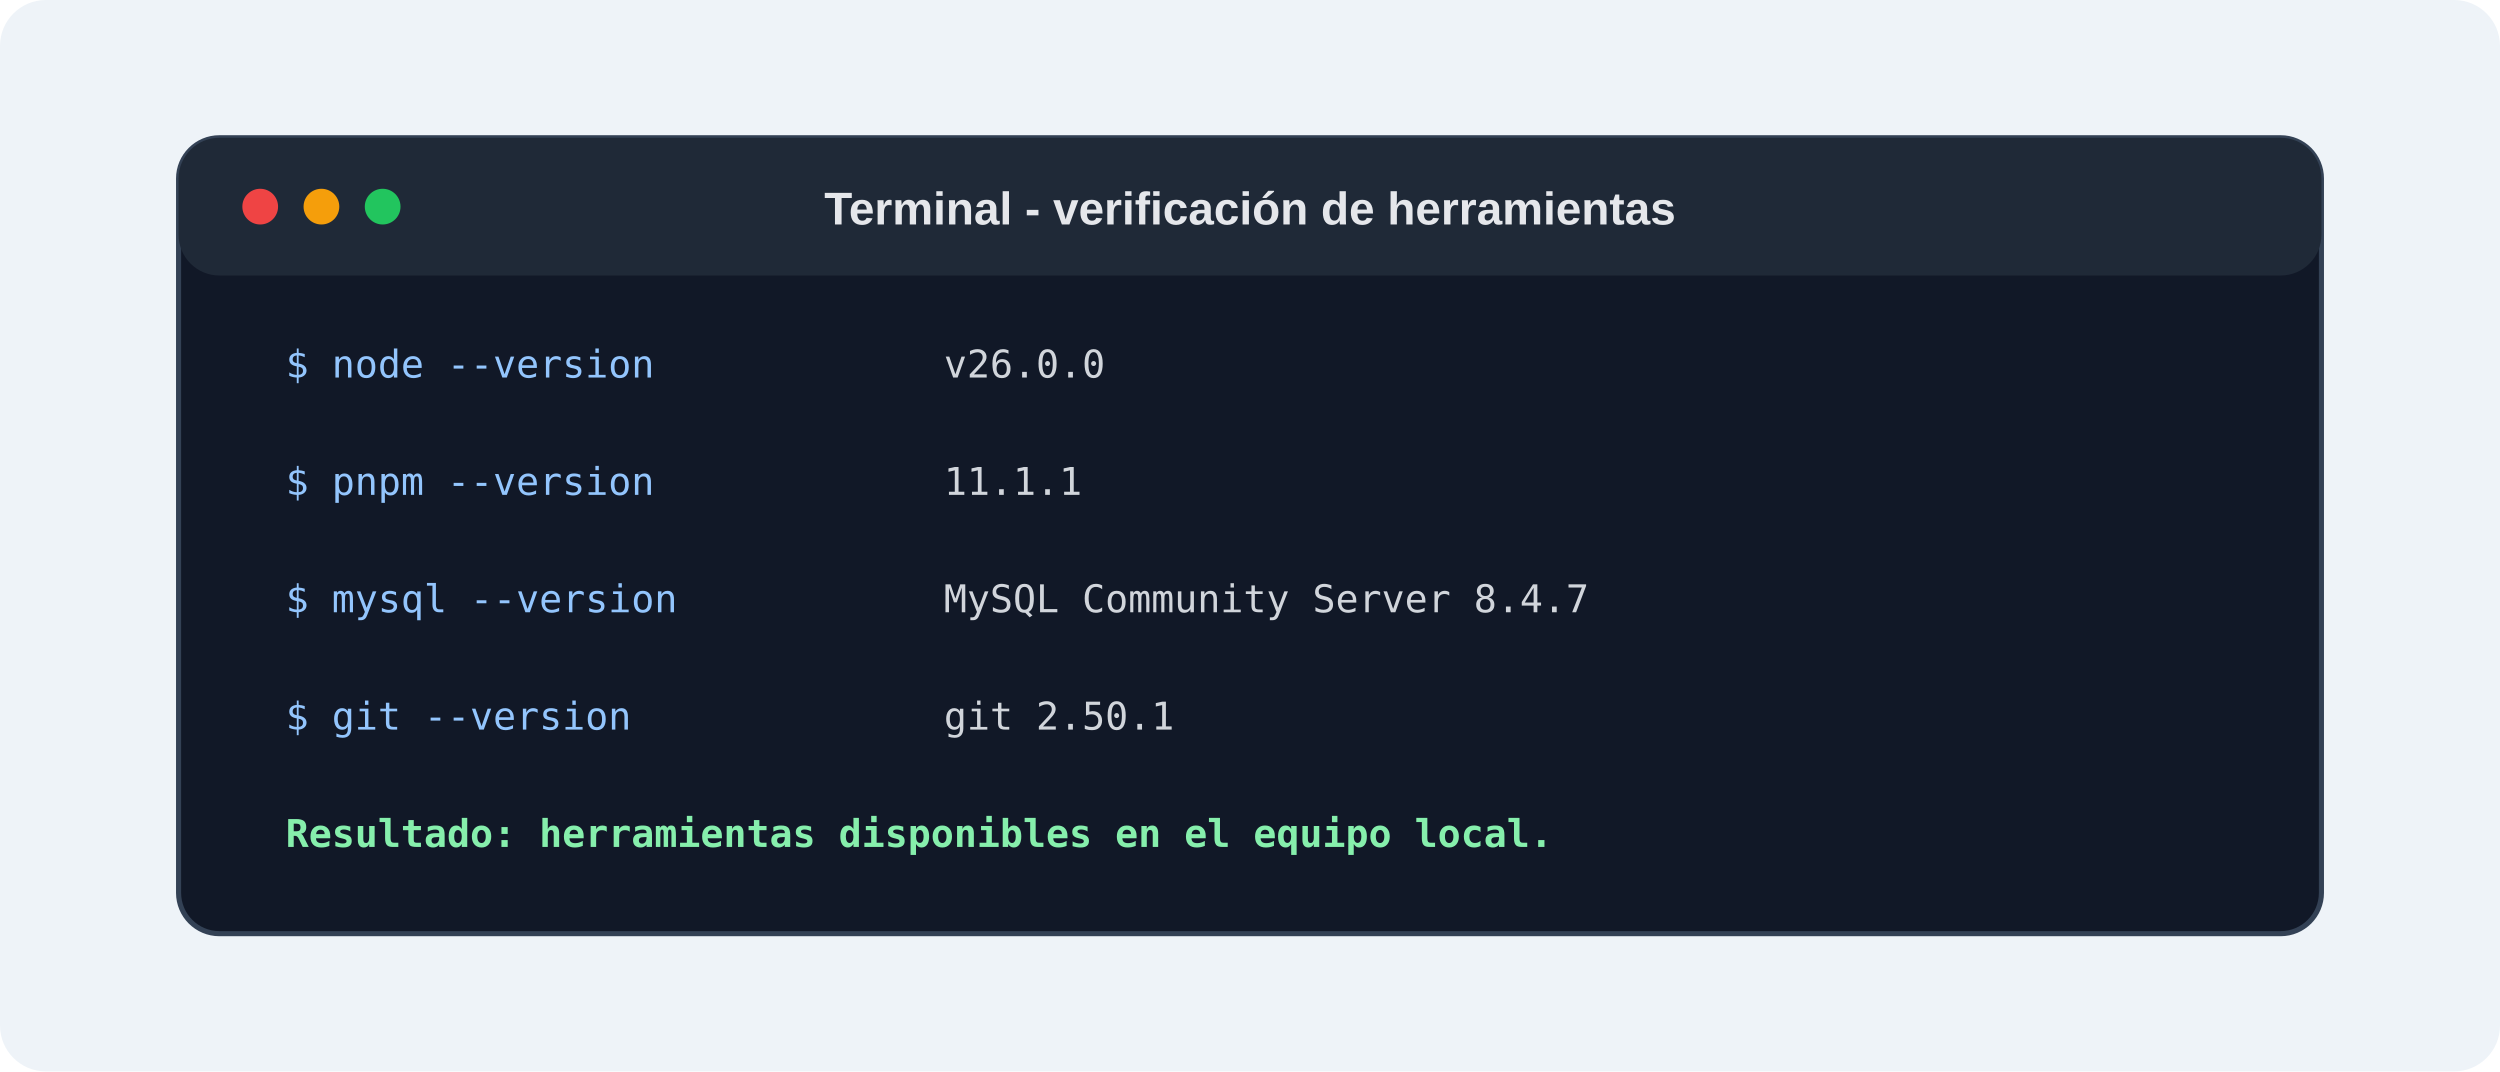
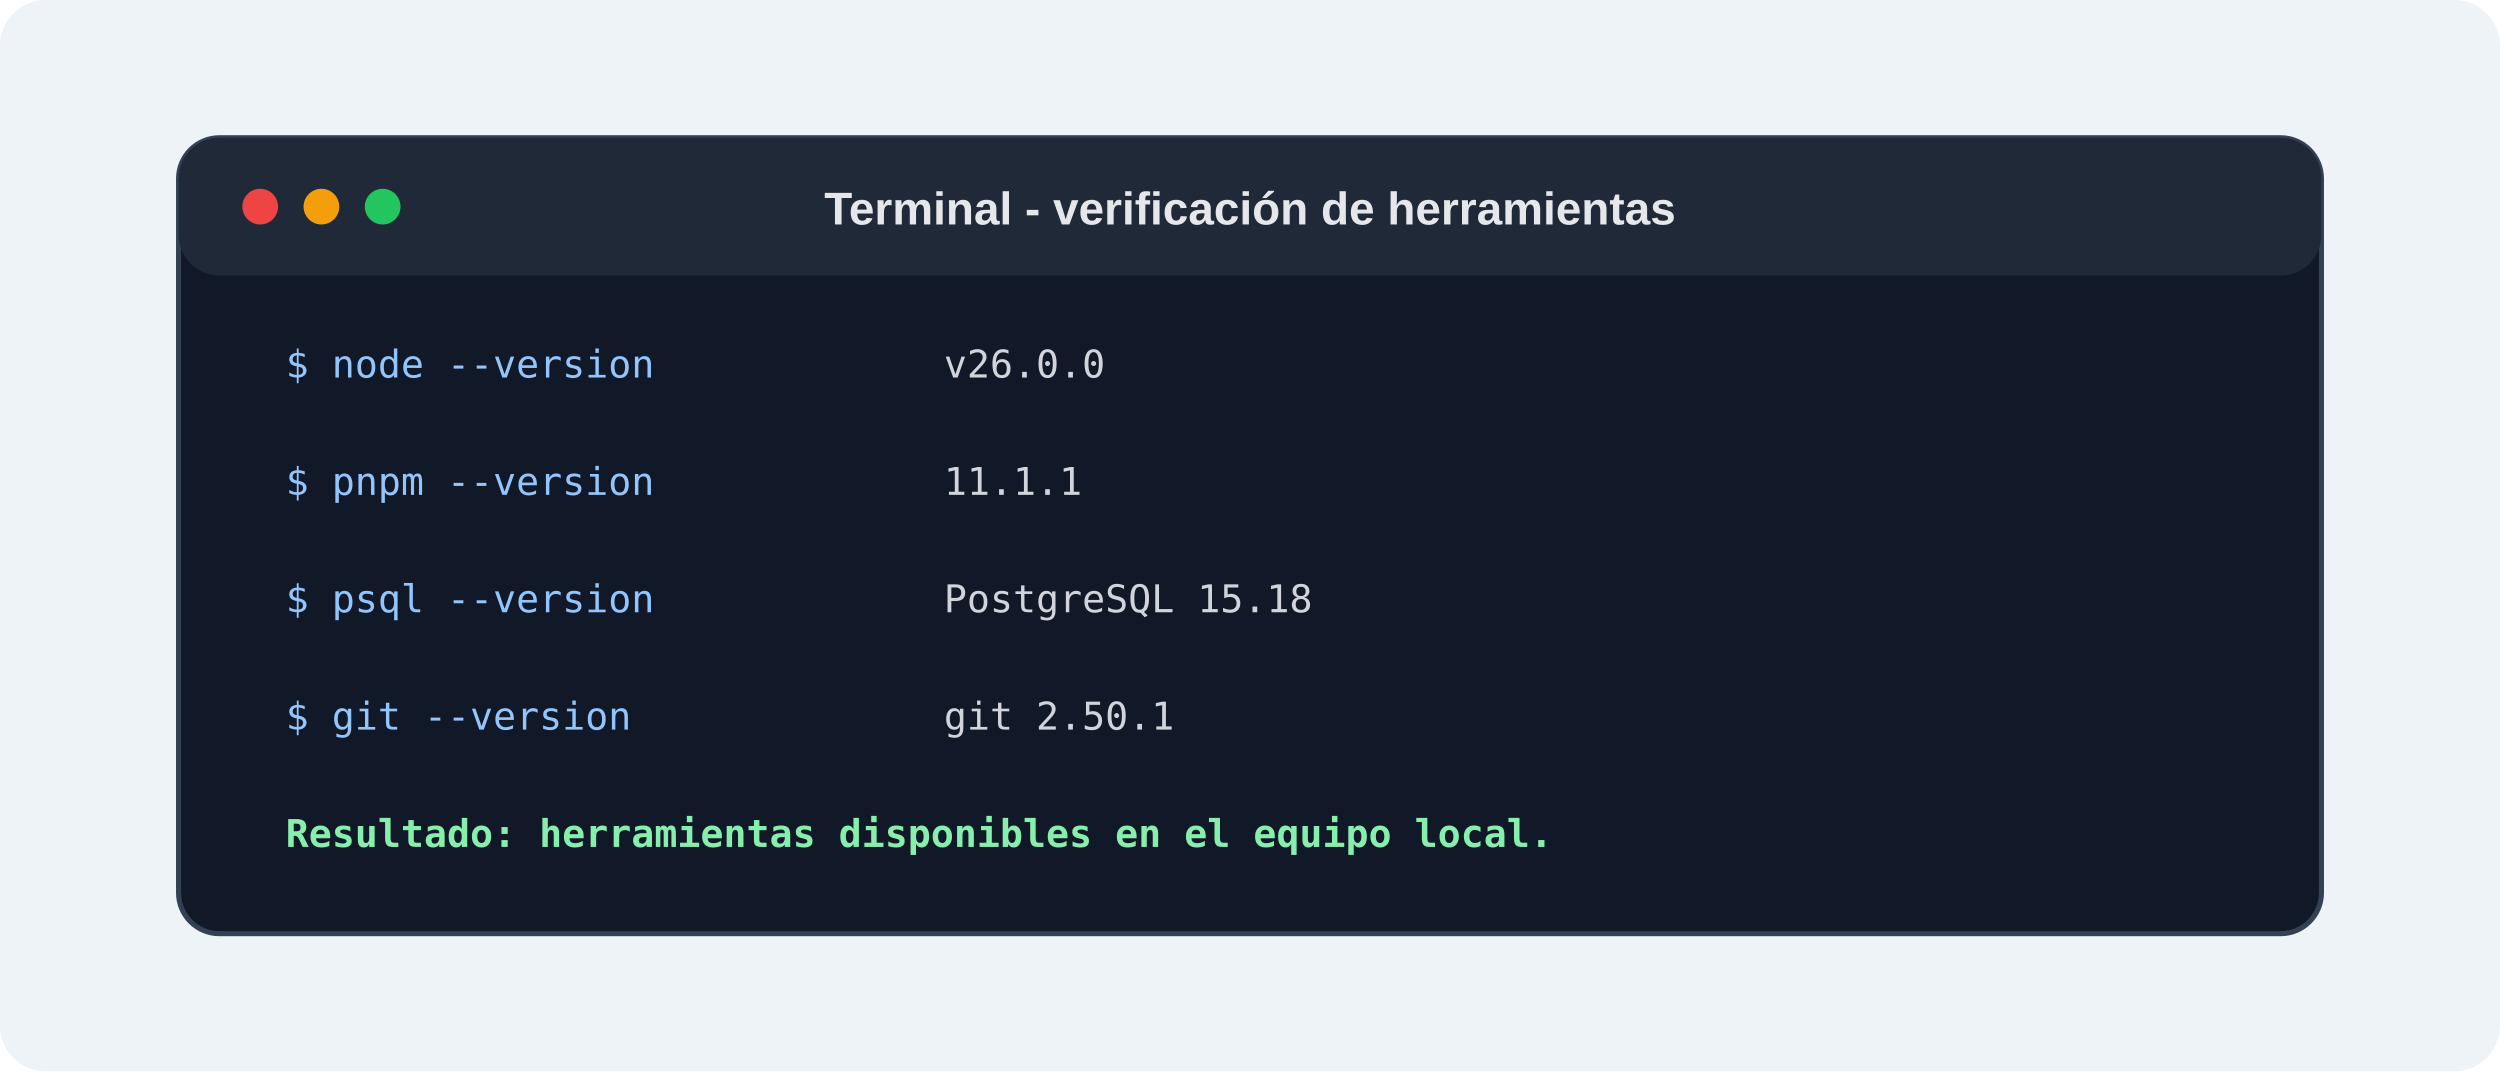
<svg xmlns="http://www.w3.org/2000/svg" width="980" height="420" viewBox="0 0 980 420" role="img" aria-labelledby="title desc">
  <defs>
    <style>
      .bg { fill: #eef3f8; }
      .panel { fill: #111827; stroke: #334155; stroke-width: 2; }
      .bar { fill: #1f2937; }
      .dot-red { fill: #ef4444; }
      .dot-yellow { fill: #f59e0b; }
      .dot-green { fill: #22c55e; }
      .title { font: 700 18px Arial, Helvetica, sans-serif; fill: #e5e7eb; }
      .cmd { font: 15px Menlo, Consolas, monospace; fill: #93c5fd; }
      .value { font: 15px Menlo, Consolas, monospace; fill: #d1d5db; }
      .ok { font: 700 15px Menlo, Consolas, monospace; fill: #86efac; }
    </style>
  </defs>
  <rect class="bg" width="980" height="420" rx="18" />
  <rect class="panel" x="70" y="54" width="840" height="312" rx="16" />
  <rect class="bar" x="70" y="54" width="840" height="54" rx="16" />
  <circle class="dot-red" cx="102" cy="81" r="7" />
  <circle class="dot-yellow" cx="126" cy="81" r="7" />
  <circle class="dot-green" cx="150" cy="81" r="7" />
  <text class="title" x="490" y="88" text-anchor="middle">Terminal - verificación de herramientas</text>
  <text class="cmd" x="112" y="148">$ node --version</text>
  <text class="value" x="370" y="148">v26.0.0</text>
  <text class="cmd" x="112" y="194">$ pnpm --version</text>
  <text class="value" x="370" y="194">11.1.1</text>
-   <text class="cmd" x="112" y="240">$ mysql --version</text>
-   <text class="value" x="370" y="240">MySQL Community Server 8.4.7</text>
+   <text class="cmd" x="112" y="240">$ psql --version</text>
+   <text class="value" x="370" y="240">PostgreSQL 15.18</text>
  <text class="cmd" x="112" y="286">$ git --version</text>
  <text class="value" x="370" y="286">git 2.50.1</text>
  <text class="ok" x="112" y="332">Resultado: herramientas disponibles en el equipo local.</text>
</svg>
